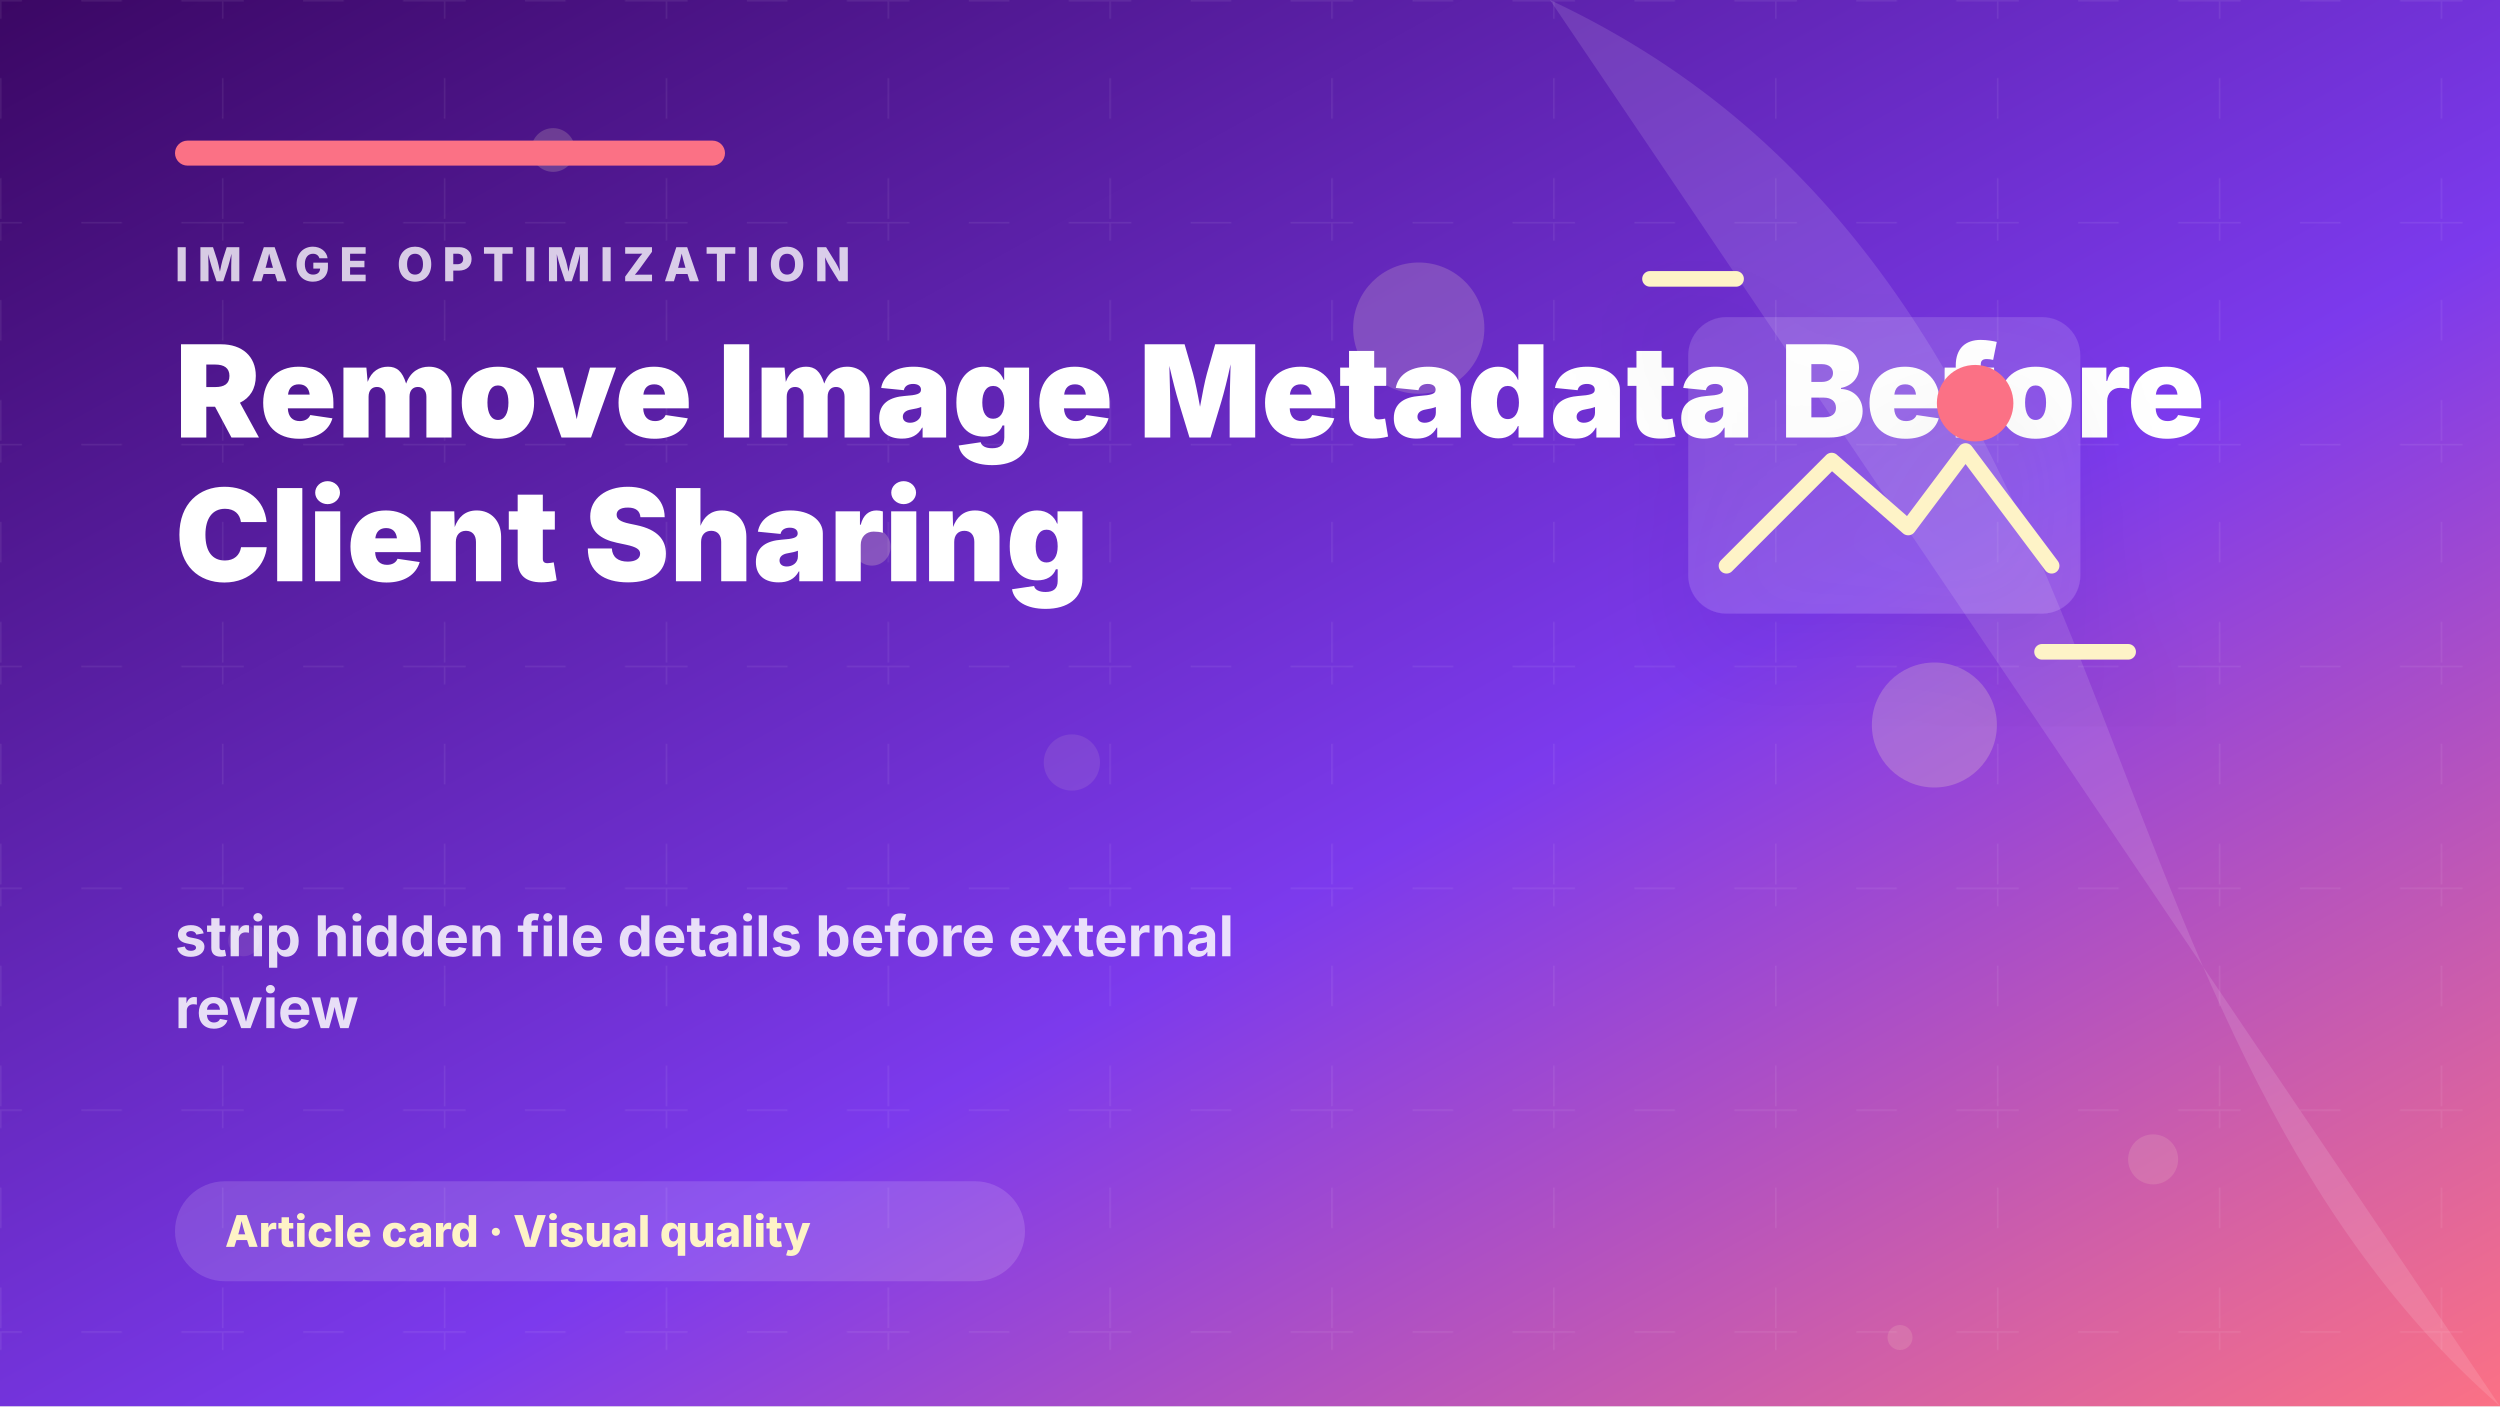
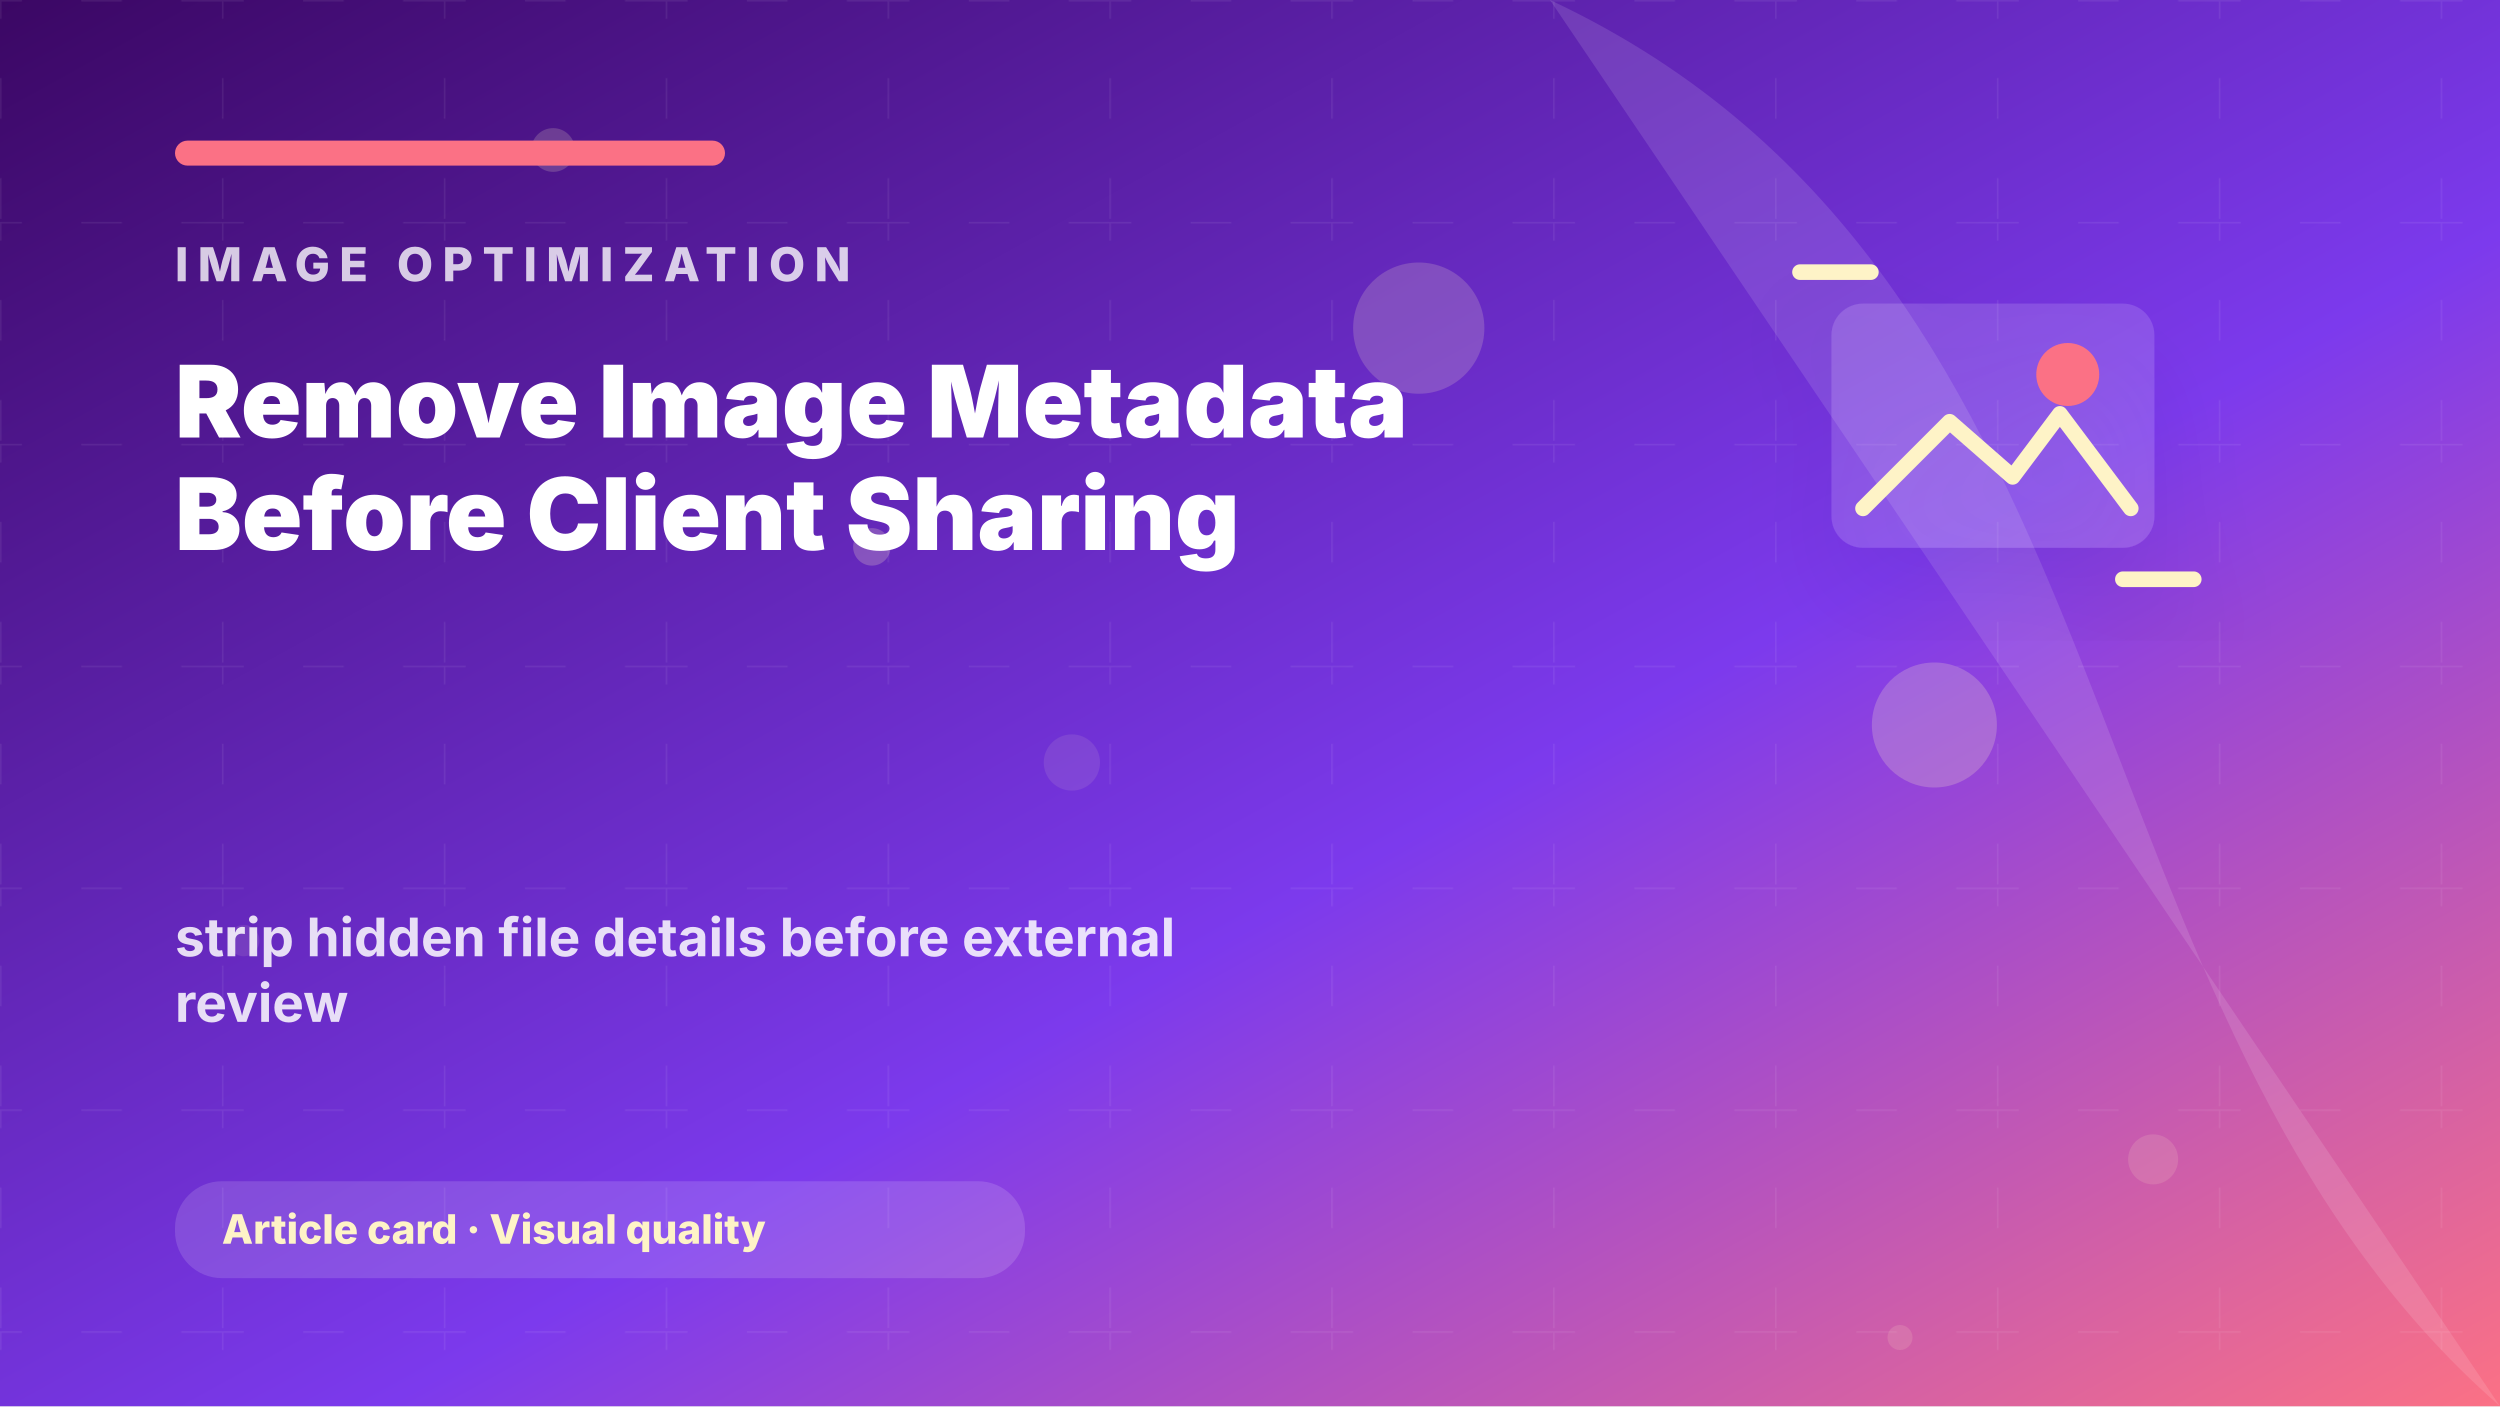
<svg xmlns="http://www.w3.org/2000/svg" width="800" height="450" viewBox="0 0 800 450" role="img" aria-label="Remove Image Metadata Before Client Sharing cover image">
  <defs>
    <linearGradient id="bg" x1="0" y1="0" x2="1" y2="1">
      <stop offset="0" stop-color="#3b0764" />
      <stop offset="0.58" stop-color="#7c3aed" />
      <stop offset="1" stop-color="#fb7185" />
    </linearGradient>
    <pattern id="grid" width="71" height="71" patternUnits="userSpaceOnUse">
      <path d="M71 0H0V71" fill="none" stroke="rgba(255,255,255,0.12)" stroke-width="1" stroke-dasharray="13 19" />
    </pattern>
    <filter id="softShadow" x="-20%" y="-20%" width="140%" height="140%">
      <feDropShadow dx="0" dy="18" stdDeviation="18" flood-color="#000" flood-opacity="0.24" />
    </filter>
  </defs>
  <rect width="800" height="450" fill="url(#bg)" />
  <rect width="800" height="450" fill="url(#grid)" opacity="0.58" />
  <circle cx="343" cy="244" r="9" fill="#fef3c7" opacity="0.1" />
  <circle cx="689" cy="371" r="8" fill="#fef3c7" opacity="0.14" />
  <circle cx="177" cy="48" r="7" fill="#fef3c7" opacity="0.18" />
  <circle cx="279" cy="175" r="6" fill="#fef3c7" opacity="0.22" />
  <circle cx="78" cy="301" r="5" fill="#fef3c7" opacity="0.1" />
  <circle cx="608" cy="428" r="4" fill="#fef3c7" opacity="0.14" />
  <circle cx="454" cy="105" r="21" fill="#fef3c7" opacity="0.18" />
  <circle cx="619" cy="232" r="20" fill="#fef3c7" opacity="0.22" />
  <path d="M496 0C688 90 656 324 800 450" fill="rgba(255,255,255,0.12)" />
  <rect x="56" y="45" width="176" height="8" rx="4" fill="#fb7185" />
  <text x="56" y="90" fill="rgba(255,255,255,0.78)" font-family="Inter, Arial, sans-serif" font-size="15" font-weight="800" letter-spacing="3">IMAGE OPTIMIZATION</text>
-   <text x="56" y="140" fill="#fff" font-family="Inter, Arial, sans-serif" font-size="41" font-weight="850">Remove Image Metadata Before</text>
-   <text x="56" y="186" fill="#fff" font-family="Inter, Arial, sans-serif" font-size="41" font-weight="850">Client Sharing</text>
-   <text x="56" y="306" fill="rgba(255,255,255,0.84)" font-family="Inter, Arial, sans-serif" font-size="18" font-weight="650">strip hidden file details before external</text>
-   <text x="56" y="329" fill="rgba(255,255,255,0.84)" font-family="Inter, Arial, sans-serif" font-size="18" font-weight="650">review</text>
+   <text x="56" y="140" fill="#fff" font-family="Inter, Arial, sans-serif" font-size="32" font-weight="850">Remove Image Metadata</text>
+   <text x="56" y="176" fill="#fff" font-family="Inter, Arial, sans-serif" font-size="32" font-weight="850">Before Client Sharing</text>
+   <text x="56" y="306" fill="rgba(255,255,255,0.84)" font-family="Inter, Arial, sans-serif" font-size="17" font-weight="650">strip hidden file details before external</text>
+   <text x="56" y="327" fill="rgba(255,255,255,0.84)" font-family="Inter, Arial, sans-serif" font-size="17" font-weight="650">review</text>
  <g filter="url(#softShadow)">
-     <g transform="translate(528 77)">
-       <rect x="12.24" y="24.48" width="125.46" height="94.86" rx="12.24" fill="rgba(255,255,255,0.14)" />
-       <circle cx="104.04" cy="52.02" r="12.24" fill="#fb7185" />
-       <path d="M24.48 104.04l33.66-33.66 24.48 21.42 18.36-24.48 27.54 36.72" stroke="#fef3c7" stroke-width="5" stroke-linecap="round" stroke-linejoin="round" fill="none" />
-       <path d="M0 12.24h27.54M125.46 131.58H153" stroke="#fef3c7" stroke-width="5" stroke-linecap="round" stroke-linejoin="round" fill="none" />
+     <g transform="translate(576 77)">
+       <rect x="10.08" y="20.16" width="103.32" height="78.12" rx="10.08" fill="rgba(255,255,255,0.14)" />
+       <circle cx="85.68" cy="42.84" r="10.08" fill="#fb7185" />
+       <path d="M20.16 85.68l27.72-27.72 20.16 17.64 15.12-20.16 22.68 30.24" stroke="#fef3c7" stroke-width="5" stroke-linecap="round" stroke-linejoin="round" fill="none" />
+       <path d="M0 10.08h22.68M103.32 108.36H126" stroke="#fef3c7" stroke-width="5" stroke-linecap="round" stroke-linejoin="round" fill="none" />
    </g>
  </g>
  <g transform="translate(56 378)">
-     <rect width="272" height="32" rx="16" fill="rgba(255,255,255,0.14)" />
-     <text x="16" y="21" fill="#fef3c7" font-family="Inter, Arial, sans-serif" font-size="14" font-weight="800">Article card · Visual quality</text>
+     <rect width="272" height="31" rx="15" fill="rgba(255,255,255,0.14)" />
+     <text x="15" y="20" fill="#fef3c7" font-family="Inter, Arial, sans-serif" font-size="13" font-weight="800">Article card · Visual quality</text>
  </g>
</svg>
